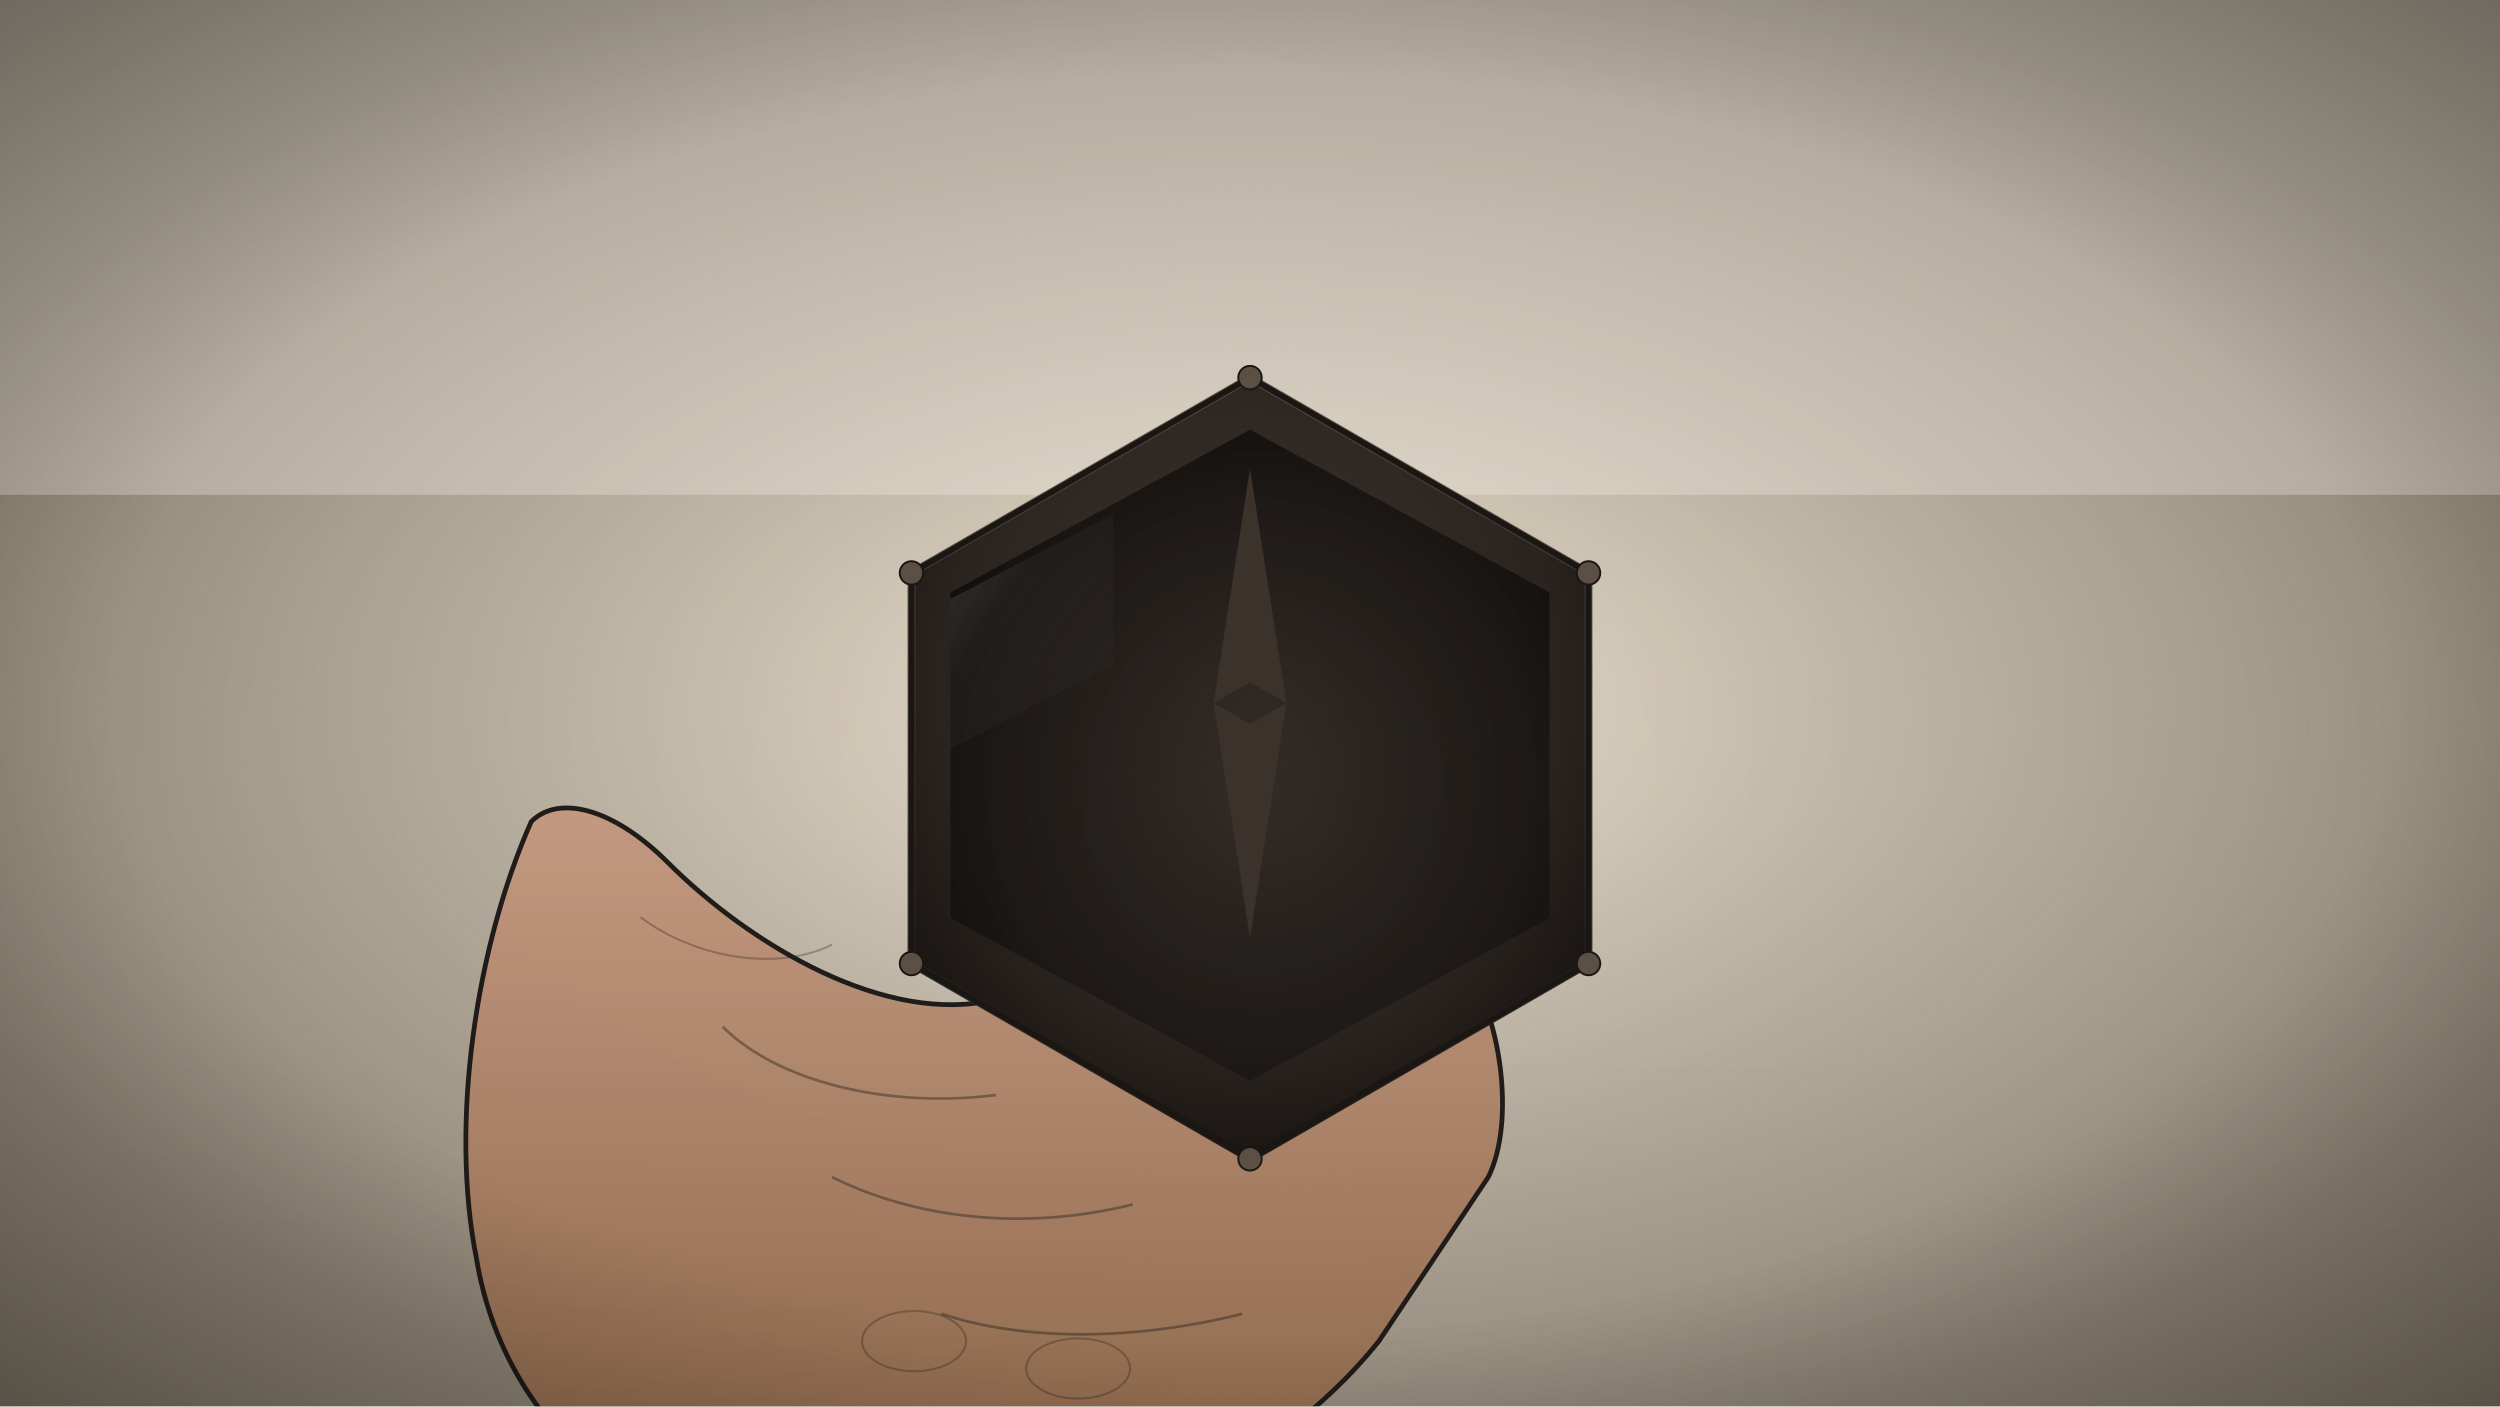
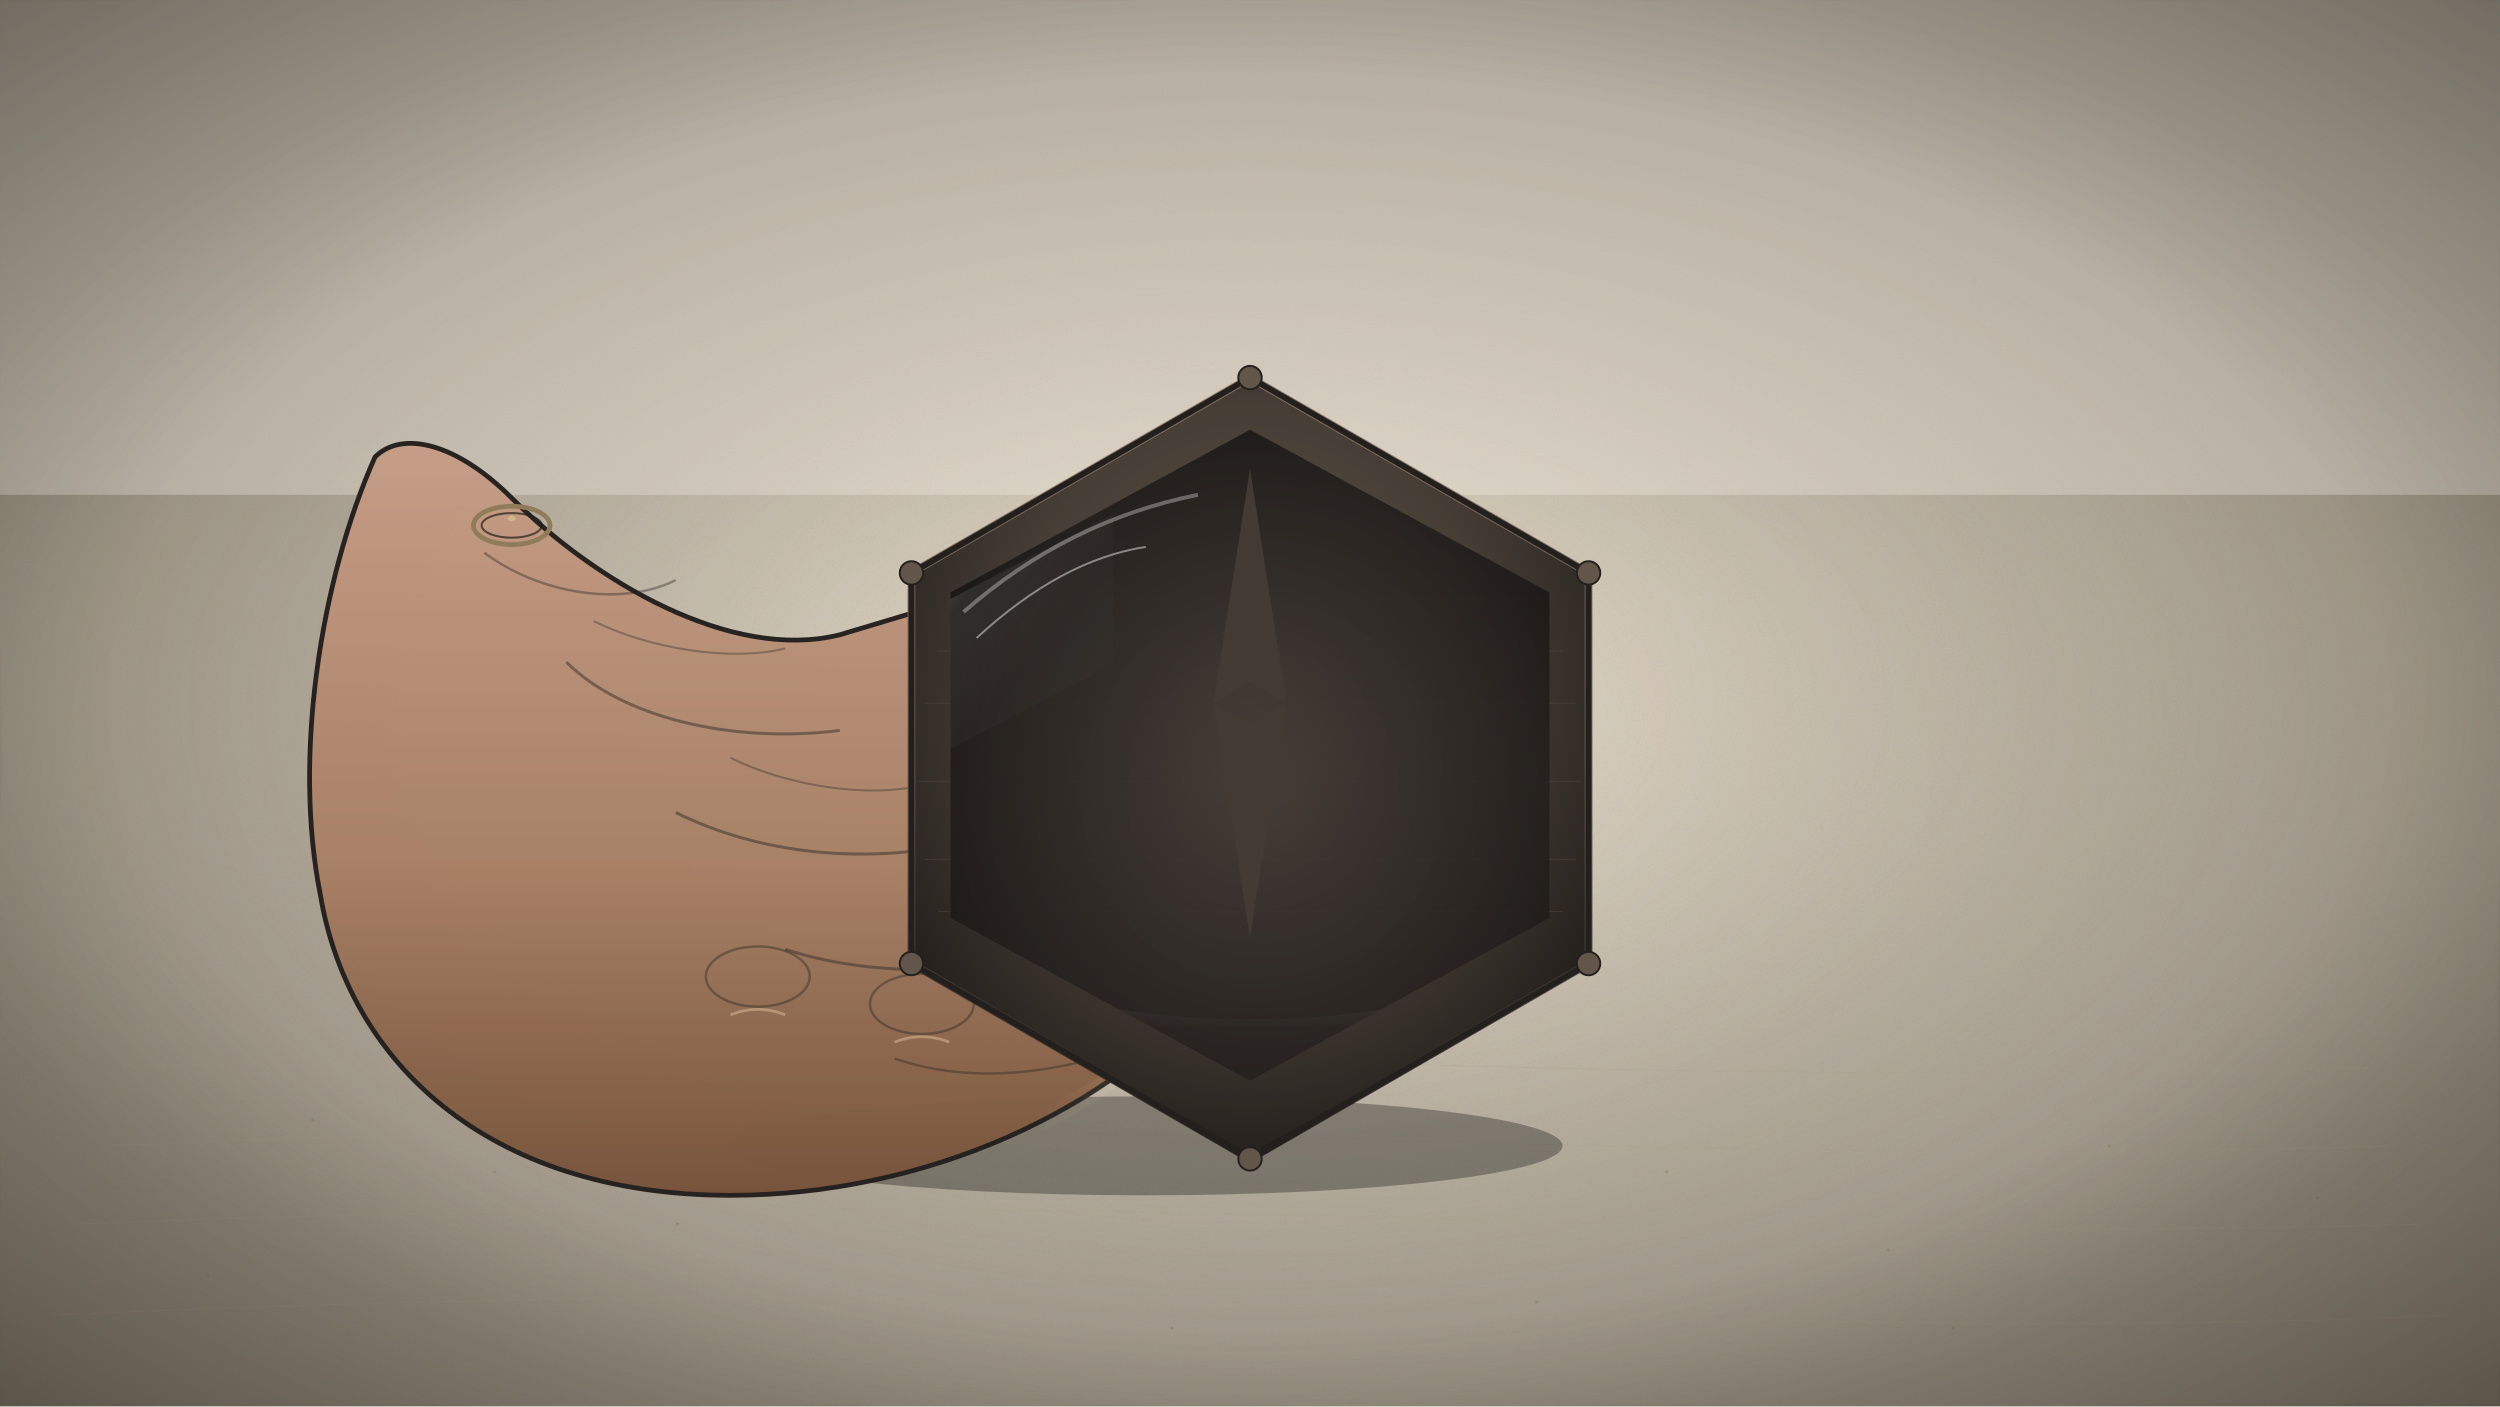
- <svg xmlns="http://www.w3.org/2000/svg" viewBox="0 0 1920 1080" preserveAspectRatio="xMidYMid slice" role="img" aria-label="Scene 08A — Compass lights up (WOW 3, sacred moment) — Disney-pro">
+ <svg xmlns="http://www.w3.org/2000/svg" viewBox="0 0 1920 1080" preserveAspectRatio="xMidYMid slice" role="img" aria-label="Scene 08A — Compass lights up (WOW 3) — Cartoon Saloon">
  <defs>
    <radialGradient id="s08_sandBg" cx="50%" cy="55%" r="72%">
      <stop offset="0%" stop-color="#F2E8D6" />
      <stop offset="55%" stop-color="#E8DDC8" />
      <stop offset="100%" stop-color="#C9BC9F" />
    </radialGradient>
    <radialGradient id="s08_sandShadow" cx="50%" cy="50%" r="55%">
      <stop offset="0%" stop-color="#000" stop-opacity="0" />
      <stop offset="100%" stop-color="#2A2420" stop-opacity="0.45" />
    </radialGradient>
    <linearGradient id="s08_hand" x1="0%" y1="0%" x2="0%" y2="100%">
      <stop offset="0%" stop-color="#C49880" />
-       <stop offset="100%" stop-color="#876142" />
-     </linearGradient>
-     <linearGradient id="s08_handShadow" x1="0%" y1="0%" x2="0%" y2="100%">
-       <stop offset="0%" stop-color="#604030" stop-opacity="0.5" />
-       <stop offset="100%" stop-color="#3A2418" stop-opacity="0" />
+       <stop offset="55%" stop-color="#A47B5F" />
+       <stop offset="100%" stop-color="#704A30" />
+     </linearGradient>
+     <linearGradient id="s08_handRim" x1="100%" y1="0%" x2="0%" y2="0%">
+       <stop offset="0%" stop-color="#F5D0A0" stop-opacity="0.55" />
+       <stop offset="50%" stop-color="#F5D0A0" stop-opacity="0" />
    </linearGradient>
    <radialGradient id="s08_metalBody" cx="50%" cy="40%" r="65%">
-       <stop offset="0%" stop-color="#3F362E" />
-       <stop offset="70%" stop-color="#2A2420" />
+       <stop offset="0%" stop-color="#5C4F44" />
+       <stop offset="55%" stop-color="#3F362E" />
      <stop offset="100%" stop-color="#15110E" />
    </radialGradient>
    <linearGradient id="s08_metalEdge" x1="0%" y1="0%" x2="0%" y2="100%">
-       <stop offset="0%" stop-color="#5C4F44" />
-       <stop offset="55%" stop-color="#3A322B" />
+       <stop offset="0%" stop-color="#8A7560" />
+       <stop offset="55%" stop-color="#5C4F44" />
      <stop offset="100%" stop-color="#15110E" />
    </linearGradient>
    <radialGradient id="s08_glassOff" cx="50%" cy="50%" r="55%">
      <stop offset="0%" stop-color="#2C2622" stop-opacity="0.55" />
      <stop offset="70%" stop-color="#1A1614" stop-opacity="0.85" />
      <stop offset="100%" stop-color="#0E0B09" stop-opacity="0.95" />
    </radialGradient>
    <radialGradient id="s08_orangeCore" cx="50%" cy="50%" r="58%">
      <stop offset="0%" stop-color="#FFCB8A" />
      <stop offset="32%" stop-color="#FF9D52" />
      <stop offset="68%" stop-color="#FF6B1A" />
      <stop offset="100%" stop-color="#B33B00" stop-opacity="0.95" />
    </radialGradient>
    <linearGradient id="s08_glassRefl" x1="0%" y1="0%" x2="100%" y2="100%">
-       <stop offset="0%" stop-color="#FFFFFF" stop-opacity="0.18" />
-       <stop offset="35%" stop-color="#FFFFFF" stop-opacity="0.04" />
+       <stop offset="0%" stop-color="#FFFFFF" stop-opacity="0.32" />
+       <stop offset="22%" stop-color="#FFFFFF" stop-opacity="0.08" />
+       <stop offset="55%" stop-color="#FFFFFF" stop-opacity="0.02" />
      <stop offset="100%" stop-color="#FFFFFF" stop-opacity="0" />
+     </linearGradient>
+     <linearGradient id="s08_glassReflArc" x1="0%" y1="100%" x2="0%" y2="0%">
+       <stop offset="0%" stop-color="#FFFFFF" stop-opacity="0" />
+       <stop offset="100%" stop-color="#FFFFFF" stop-opacity="0.2" />
    </linearGradient>
    <radialGradient id="s08_innerSpill" cx="50%" cy="50%" r="55%">
      <stop offset="0%" stop-color="#FFD89C" stop-opacity="0.85" />
      <stop offset="55%" stop-color="#FF8A3A" stop-opacity="0.42" />
      <stop offset="100%" stop-color="#FF6B1A" stop-opacity="0" />
    </radialGradient>
-     <filter id="s08_grain" x="0%" y="0%" width="100%" height="100%">
-       <feTurbulence type="fractalNoise" baseFrequency="0.85" numOctaves="2" seed="3" />
-       <feColorMatrix values="0 0 0 0 0.16  0 0 0 0 0.13  0 0 0 0 0.09  0 0 0 0.07 0" />
+     <filter id="s08_sandGrain" x="0%" y="0%" width="100%" height="100%">
+       <feTurbulence type="fractalNoise" baseFrequency="0.65" numOctaves="2" seed="3" />
+       <feColorMatrix values="0 0 0 0 0.20  0 0 0 0 0.16  0 0 0 0 0.10  0 0 0 0.12 0" />
      <feComposite in2="SourceGraphic" operator="in" />
+     </filter>
+     <filter id="s08_painterly" x="-5%" y="-5%" width="110%" height="110%">
+       <feTurbulence type="fractalNoise" baseFrequency="0.008" numOctaves="3" seed="9" />
+       <feDisplacementMap in="SourceGraphic" scale="6" />
    </filter>
    <filter id="s08_bloom" x="-50%" y="-50%" width="200%" height="200%">
      <feGaussianBlur stdDeviation="14" result="b" />
      <feMerge>
        <feMergeNode in="b" />
        <feMergeNode in="SourceGraphic" />
      </feMerge>
    </filter>
    <filter id="s08_bloomStrong" x="-100%" y="-100%" width="300%" height="300%">
      <feGaussianBlur stdDeviation="32" />
      <feComponentTransfer>
        <feFuncA type="linear" slope="1.5" />
      </feComponentTransfer>
    </filter>
-     <filter id="s08_painterly" x="-5%" y="-5%" width="110%" height="110%">
-       <feTurbulence type="fractalNoise" baseFrequency="0.012" numOctaves="2" seed="9" />
-       <feColorMatrix values="0 0 0 0 0.85  0 0 0 0 0.78  0 0 0 0 0.65  0 0 0 0.04 0" />
+     <filter id="s08_tailBlur" x="-50%" y="-50%" width="200%" height="200%">
+       <feGaussianBlur stdDeviation="2.5" />
    </filter>
    <clipPath id="s08_glassClip">
      <polygon points="960,330 1190,455 1190,705 960,830 730,705 730,455" />
    </clipPath>
-     <path id="s08_needle" d="       M 0,-180       L 28,0       L 0,16       L -28,0 Z       M 0,180       L 28,0       L 0,-16       L -28,0 Z" />
+     <path id="s08_needle" d="       M 0,-180 L 28,0 L 0,16 L -28,0 Z       M 0,180 L 28,0 L 0,-16 L -28,0 Z" />
    <symbol id="s08_ring" overflow="visible">
      <polygon points="0,-145 125,-72 125,72 0,145 -125,72 -125,-72" fill="none" stroke="#FF6B1A" stroke-width="2" />
    </symbol>
  </defs>
  <rect width="1920" height="1080" fill="url(#s08_sandBg)" />
-   <rect width="1920" height="1080" fill="url(#s08_sandBg)" filter="url(#s08_grain)" opacity="0.55" />
+   <rect width="1920" height="1080" fill="url(#s08_sandBg)" filter="url(#s08_sandGrain)" opacity="0.6" />
  <rect width="1920" height="1080" fill="url(#s08_sandShadow)" />
  <rect width="1920" height="380" fill="#F5EFE6" opacity="0.32" />
-   <g stroke="#A89478" stroke-width="0.6" opacity="0.18">
+   <g stroke="#A89478" stroke-width="0.6" opacity="0.22">
    <path d="M 100,820 Q 540,800 1000,815 T 1820,820" fill="none" />
    <path d="M 80,880 Q 560,860 1040,875 T 1840,880" fill="none" />
    <path d="M 60,940 Q 580,920 1060,935 T 1860,940" fill="none" />
-   </g>
-   <g class="s08_handGroup" transform="translate(120 280)">
-     <animateTransform attributeName="transform" type="translate" values="120 277; 120 274; 120 280; 120 281; 120 280" keyTimes="0;0.05;0.1;0.18;1" dur="8s" fill="freeze" calcMode="spline" keySplines="0.25 0.46 0.45 0.94;0.25 0.46 0.45 0.94;0.42 0 0.58 1;0.42 0 0.58 1" />
-     <g transform="translate(960 540) scale(1.08)" opacity="0.5">
-       <ellipse cx="-80" cy="340" rx="320" ry="38" fill="#000" opacity="0.32" />
-     </g>
-     <g transform="translate(960 540) scale(1.05)" opacity="0.96">
+     <path d="M 40,1010 Q 600,985 1080,1005 T 1880,1010" fill="none" />
+   </g>
+   <g fill="#7B6244" opacity="0.35">
+     <circle cx="240" cy="860" r="1.2" />
+     <circle cx="380" cy="900" r="1" />
+     <circle cx="520" cy="940" r="1.4" />
+     <circle cx="680" cy="880" r="1.1" />
+     <circle cx="1280" cy="900" r="1.3" />
+     <circle cx="1450" cy="960" r="1" />
+     <circle cx="1620" cy="880" r="1.2" />
+     <circle cx="1780" cy="920" r="1.1" />
+     <circle cx="160" cy="980" r="1" />
+     <circle cx="900" cy="1020" r="1.3" />
+     <circle cx="1180" cy="1000" r="1.2" />
+     <circle cx="1500" cy="1020" r="1.1" />
+   </g>
+   <g class="s08_handGroup">
+     <animateTransform attributeName="transform" type="translate" values="0 -3; 0 0; 0 3; 0 4; 0 3" keyTimes="0;0.05;0.1;0.18;1" dur="8s" fill="freeze" calcMode="spline" keySplines="0.25 0.46 0.45 0.94;0.25 0.46 0.45 0.94;0.42 0 0.58 1;0.42 0 0.58 1" />
+     <ellipse cx="880" cy="880" rx="320" ry="38" fill="#000" opacity="0.32" />
+     <g transform="translate(960 540) scale(1.05)" opacity="0.97">
      <path d="         M -640,-180         C -680,-90 -700,40 -680,140         C -660,260 -560,360 -380,360         C -240,360 -100,300 -20,200         L 60,80         C 80,40 70,-40 40,-80         C 10,-120 -40,-130 -100,-110         L -300,-50         C -380,-30 -480,-90 -540,-150         C -580,-190 -620,-200 -640,-180 Z       " fill="url(#s08_hand)" stroke="#1A1614" stroke-width="3.5" stroke-linejoin="round" stroke-linecap="round" />
      <path d="M -640,-180 C -680,-90 -700,40 -680,140 C -660,260 -560,360 -380,360" fill="none" stroke="#1A1614" stroke-width="2.5" stroke-linecap="round" opacity="0.55" />
-       <path d="M -500,-30 C -460,10 -380,30 -300,20" fill="none" stroke="#1A1614" stroke-width="2" opacity="0.4" />
-       <path d="M -420,80 C -360,110 -280,120 -200,100" fill="none" stroke="#1A1614" stroke-width="2" opacity="0.4" />
-       <path d="M -340,180 C -280,200 -200,200 -120,180" fill="none" stroke="#1A1614" stroke-width="2" opacity="0.4" />
-       <path d="M -560,-110 C -520,-80 -460,-70 -420,-90" fill="none" stroke="#1A1614" stroke-width="1.5" opacity="0.3" />
-       <ellipse cx="-360" cy="200" rx="38" ry="22" fill="none" stroke="#1A1614" stroke-width="1.5" opacity="0.3" />
-       <ellipse cx="-240" cy="220" rx="38" ry="22" fill="none" stroke="#1A1614" stroke-width="1.5" opacity="0.3" />
+       <path d="M -380,360 C -240,360 -100,300 -20,200 L 60,80 C 80,40 70,-40 40,-80" fill="none" stroke="url(#s08_handRim)" stroke-width="14" opacity="0.65" />
+       <path d="M -500,-30 C -460,10 -380,30 -300,20" fill="none" stroke="#1A1614" stroke-width="2.2" opacity="0.45" />
+       <path d="M -420,80 C -360,110 -280,120 -200,100" fill="none" stroke="#1A1614" stroke-width="2.2" opacity="0.45" />
+       <path d="M -340,180 C -280,200 -200,200 -120,180" fill="none" stroke="#1A1614" stroke-width="2.2" opacity="0.42" />
+       <path d="M -560,-110 C -520,-80 -460,-70 -420,-90" fill="none" stroke="#1A1614" stroke-width="1.8" opacity="0.38" />
+       <path d="M -260,260 C -200,280 -140,270 -80,250" fill="none" stroke="#1A1614" stroke-width="1.8" opacity="0.38" />
+       <path d="M -480,-60 C -440,-40 -380,-30 -340,-40" fill="none" stroke="#1A1614" stroke-width="1.5" opacity="0.35" />
+       <path d="M -380,40 C -340,60 -280,70 -240,60" fill="none" stroke="#1A1614" stroke-width="1.5" opacity="0.35" />
+       <path d="M -180,200 C -160,220 -120,225 -100,215" fill="none" stroke="#1A1614" stroke-width="1.8" opacity="0.45" />
+       <path d="M -100,140 C -80,160 -40,165 -20,155" fill="none" stroke="#1A1614" stroke-width="1.8" opacity="0.45" />
+       <path d="M -40,80 C -20,100 20,105 40,95" fill="none" stroke="#1A1614" stroke-width="1.8" opacity="0.45" />
+       <ellipse cx="-360" cy="200" rx="38" ry="22" fill="none" stroke="#1A1614" stroke-width="1.8" opacity="0.4" />
+       <ellipse cx="-240" cy="220" rx="38" ry="22" fill="none" stroke="#1A1614" stroke-width="1.8" opacity="0.4" />
+       <ellipse cx="-140" cy="200" rx="34" ry="20" fill="none" stroke="#1A1614" stroke-width="1.5" opacity="0.35" />
+       <ellipse cx="-540" cy="-130" rx="28" ry="14" fill="none" stroke="#8A7550" stroke-width="3.5" />
+       <ellipse cx="-540" cy="-130" rx="22" ry="9" fill="none" stroke="#15100B" stroke-width="1.5" opacity="0.7" />
+       <ellipse cx="-540" cy="-135" rx="3" ry="2" fill="#D4B888" opacity="0.85" />
+       <path d="M -380,228 Q -360,220 -340,228" fill="none" stroke="#E0BC95" stroke-width="2" opacity="0.5" />
+       <path d="M -260,248 Q -240,240 -220,248" fill="none" stroke="#E0BC95" stroke-width="2" opacity="0.5" />
    </g>
  </g>
  <polygon points="960,290 1220,440 1220,740 960,890 700,740 700,440" fill="url(#s08_metalBody)" stroke="#0A0806" stroke-width="2" />
-   <polygon points="960,290 1220,440 1220,740 960,890 700,740 700,440" fill="none" stroke="url(#s08_metalEdge)" stroke-width="6" stroke-linejoin="round" opacity="0.85" />
+   <polygon points="960,290 1220,440 1220,740 960,890 700,740 700,440" fill="none" stroke="url(#s08_metalEdge)" stroke-width="6" stroke-linejoin="round" opacity="0.9" />
  <polygon points="960,290 1220,440 1220,740 960,890 700,740 700,440" fill="none" stroke="#1A1614" stroke-width="4.5" stroke-linejoin="round" />
+   <g stroke="#5C4F44" stroke-width="0.5" opacity="0.45">
+     <line x1="730" y1="460" x2="1190" y2="460" />
+     <line x1="720" y1="500" x2="1200" y2="500" />
+     <line x1="710" y1="540" x2="1210" y2="540" />
+     <line x1="705" y1="600" x2="1215" y2="600" />
+     <line x1="710" y1="660" x2="1210" y2="660" />
+     <line x1="720" y1="700" x2="1200" y2="700" />
+   </g>
  <g fill="#5C4F44" stroke="#1A1614" stroke-width="1.5">
    <circle cx="960" cy="290" r="9" />
    <circle cx="1220" cy="440" r="9" />
    <circle cx="1220" cy="740" r="9" />
    <circle cx="960" cy="890" r="9" />
    <circle cx="700" cy="740" r="9" />
    <circle cx="700" cy="440" r="9" />
  </g>
  <g clip-path="url(#s08_glassClip)">
    <rect x="700" y="320" width="540" height="580" fill="url(#s08_glassOff)">
-       <animate attributeName="opacity" values="1;1;0.95;0.55;0.2;0.06;0;0" keyTimes="0;0.18;0.25;0.32;0.4;0.5;0.6;1" dur="8s" fill="freeze" calcMode="spline" keySplines="0.42 0 0.58 1;0.42 0 0.58 1;0.42 0 0.58 1;0.25 0.46 0.45 0.94;0.42 0 0.58 1;0.42 0 0.58 1;0.42 0 0.58 1" />
+       <animate attributeName="opacity" values="1;1;0.95;0.55;0.2;0.06;0;0" keyTimes="0;0.18;0.25;0.32;0.4;0.5;0.6;1" dur="8s" fill="freeze" />
    </rect>
    <rect x="700" y="320" width="540" height="580" fill="url(#s08_orangeCore)" opacity="0">
      <animate attributeName="opacity" values="0;0;0.05;0.18;0.45;0.78;0.95;1" keyTimes="0;0.2;0.25;0.32;0.42;0.55;0.75;1" dur="8s" fill="freeze" calcMode="spline" keySplines="0.42 0 0.58 1;0.42 0 0.58 1;0.25 0.46 0.45 0.94;0.42 0 0.58 1;0.42 0 0.58 1;0.42 0 0.58 1;0.42 0 0.58 1" />
    </rect>
    <circle cx="960" cy="540" r="220" fill="url(#s08_innerSpill)" opacity="0" filter="url(#s08_bloom)">
-       <animate attributeName="opacity" values="0;0;0.18;0.45;0.7;0.65;0.78;0.7;0.75" keyTimes="0;0.2;0.32;0.45;0.6;0.72;0.82;0.92;1" dur="8s" fill="freeze" calcMode="spline" keySplines="0.42 0 0.58 1;0.42 0 0.58 1;0.42 0 0.58 1;0.42 0 0.58 1;0.42 0 0.58 1;0.42 0 0.58 1;0.42 0 0.58 1;0.42 0 0.58 1" />
-       <animate attributeName="r" values="180;180;200;220;230;225;235;228;232" keyTimes="0;0.2;0.32;0.45;0.6;0.72;0.82;0.92;1" dur="8s" fill="freeze" calcMode="spline" keySplines="0.42 0 0.58 1;0.42 0 0.58 1;0.42 0 0.58 1;0.42 0 0.58 1;0.42 0 0.58 1;0.42 0 0.58 1;0.42 0 0.58 1;0.42 0 0.58 1" />
+       <animate attributeName="opacity" values="0;0;0.18;0.45;0.7;0.65;0.78;0.7;0.75" keyTimes="0;0.2;0.32;0.45;0.6;0.72;0.82;0.92;1" dur="8s" fill="freeze" />
+       <animate attributeName="r" values="180;180;200;220;230;225;235;228;232" keyTimes="0;0.2;0.32;0.45;0.6;0.72;0.82;0.92;1" dur="8s" fill="freeze" />
    </circle>
    <polygon points="730,460 855,395 855,510 730,575" fill="url(#s08_glassRefl)" />
+     <path d="M 740,470 Q 820,400 920,380" fill="none" stroke="#FFFFFF" stroke-width="3" opacity="0.32" />
+     <path d="M 750,490 Q 815,430 880,420" fill="none" stroke="#FFFFFF" stroke-width="1.5" opacity="0.45" />
+     <path d="M 760,760 Q 960,820 1160,760" fill="none" stroke="url(#s08_glassReflArc)" stroke-width="14" opacity="0.4" />
    <g transform="translate(960 540)">
      <use href="#s08_needle" fill="#3A322B" opacity="1">
-         <animate attributeName="opacity" values="1;1;0.85;0.4;0.1;0;0" keyTimes="0;0.3;0.36;0.42;0.5;0.6;1" dur="8s" fill="freeze" calcMode="spline" keySplines="0.42 0 0.58 1;0.42 0 0.58 1;0.42 0 0.58 1;0.42 0 0.58 1;0.42 0 0.58 1;0.42 0 0.58 1" />
+         <animate attributeName="opacity" values="1;1;0.85;0.4;0.1;0;0" keyTimes="0;0.3;0.36;0.42;0.5;0.6;1" dur="8s" fill="freeze" />
      </use>
      <g>
        <animateTransform attributeName="transform" type="scale" values="1 1;1 1;1.06 0.94;1 1;1.04 0.96;1 1;1.02 0.98;1 1" keyTimes="0;0.35;0.4;0.45;0.5;0.55;0.62;1" dur="8s" fill="freeze" calcMode="spline" keySplines="0.42 0 0.58 1;0.25 0.46 0.45 0.94;0.42 0 0.58 1;0.25 0.46 0.45 0.94;0.42 0 0.58 1;0.25 0.46 0.45 0.94;0.42 0 0.58 1" />
        <use href="#s08_needle" fill="#FF6B1A" opacity="0" filter="url(#s08_bloom)">
-           <animate attributeName="opacity" values="0;0;0.35;0.78;1;1;1" keyTimes="0;0.3;0.38;0.46;0.55;0.75;1" dur="8s" fill="freeze" calcMode="spline" keySplines="0.42 0 0.58 1;0.42 0 0.58 1;0.42 0 0.58 1;0.42 0 0.58 1;0.42 0 0.58 1;0.42 0 0.58 1" />
+           <animate attributeName="opacity" values="0;0;0.35;0.78;1;1;1" keyTimes="0;0.3;0.38;0.46;0.55;0.75;1" dur="8s" fill="freeze" />
        </use>
        <circle r="9" fill="#3A322B" stroke="#FF6B1A" stroke-width="2" opacity="0">
-           <animate attributeName="opacity" values="0;0;0.4;0.9;1;1" keyTimes="0;0.35;0.45;0.55;0.65;1" dur="8s" fill="freeze" calcMode="spline" keySplines="0.42 0 0.58 1;0.42 0 0.58 1;0.42 0 0.58 1;0.42 0 0.58 1;0.42 0 0.58 1" />
+           <animate attributeName="opacity" values="0;0;0.4;0.9;1;1" keyTimes="0;0.35;0.45;0.55;0.65;1" dur="8s" fill="freeze" />
        </circle>
      </g>
    </g>
    <g transform="translate(960 540)" filter="url(#s08_bloom)">
      <g opacity="0">
-         <animate attributeName="opacity" values="0;0;0;0;0.35;0.78;1;1" keyTimes="0;0.5;0.55;0.58;0.62;0.68;0.78;1" dur="8s" fill="freeze" calcMode="spline" keySplines="0.42 0 0.58 1;0.42 0 0.58 1;0.42 0 0.58 1;0.25 0.46 0.45 0.94;0.42 0 0.58 1;0.42 0 0.58 1;0.42 0 0.58 1" />
+         <animate attributeName="opacity" values="0;0;0;0;0.35;0.78;1;1" keyTimes="0;0.5;0.55;0.58;0.62;0.68;0.78;1" dur="8s" fill="freeze" />
        <polygon points="0,-258 -16,-228 16,-228" fill="#FF6B1A" />
        <polygon points="0,-220 -8,-205 8,-205" fill="#FFCB8A" />
      </g>
      <g opacity="0">
-         <animate attributeName="opacity" values="0;0;0;0;0.35;0.78;1;1" keyTimes="0;0.55;0.60;0.63;0.67;0.73;0.83;1" dur="8s" fill="freeze" calcMode="spline" keySplines="0.42 0 0.58 1;0.42 0 0.58 1;0.42 0 0.58 1;0.25 0.46 0.45 0.94;0.42 0 0.58 1;0.42 0 0.58 1;0.42 0 0.58 1" />
+         <animate attributeName="opacity" values="0;0;0;0;0.35;0.78;1;1" keyTimes="0;0.55;0.60;0.63;0.67;0.73;0.83;1" dur="8s" fill="freeze" />
        <polygon points="228,0 198,-16 198,16" fill="#FF6B1A" />
        <polygon points="200,0 186,-8 186,8" fill="#FFCB8A" />
      </g>
      <g opacity="0">
-         <animate attributeName="opacity" values="0;0;0;0;0.35;0.78;1;1" keyTimes="0;0.60;0.65;0.68;0.72;0.78;0.88;1" dur="8s" fill="freeze" calcMode="spline" keySplines="0.42 0 0.58 1;0.42 0 0.58 1;0.42 0 0.58 1;0.25 0.46 0.45 0.94;0.42 0 0.58 1;0.42 0 0.58 1;0.42 0 0.58 1" />
+         <animate attributeName="opacity" values="0;0;0;0;0.35;0.78;1;1" keyTimes="0;0.60;0.65;0.68;0.72;0.78;0.88;1" dur="8s" fill="freeze" />
        <polygon points="0,258 -16,228 16,228" fill="#FF6B1A" />
        <polygon points="0,220 -8,205 8,205" fill="#FFCB8A" />
      </g>
      <g opacity="0">
-         <animate attributeName="opacity" values="0;0;0;0;0.35;0.78;1;1" keyTimes="0;0.65;0.70;0.73;0.77;0.83;0.93;1" dur="8s" fill="freeze" calcMode="spline" keySplines="0.42 0 0.58 1;0.42 0 0.58 1;0.42 0 0.58 1;0.25 0.46 0.45 0.94;0.42 0 0.58 1;0.42 0 0.58 1;0.42 0 0.58 1" />
+         <animate attributeName="opacity" values="0;0;0;0;0.35;0.78;1;1" keyTimes="0;0.65;0.70;0.73;0.77;0.83;0.93;1" dur="8s" fill="freeze" />
        <polygon points="-228,0 -198,-16 -198,16" fill="#FF6B1A" />
        <polygon points="-200,0 -186,-8 -186,8" fill="#FFCB8A" />
      </g>
      <g fill="#FF6B1A" opacity="0">
-         <animate attributeName="opacity" values="0;0;0;0;0.3;0.6;0.8" keyTimes="0;0.7;0.78;0.82;0.88;0.95;1" dur="8s" fill="freeze" calcMode="spline" keySplines="0.42 0 0.58 1;0.42 0 0.58 1;0.42 0 0.58 1;0.42 0 0.58 1;0.42 0 0.58 1;0.42 0 0.58 1" />
+         <animate attributeName="opacity" values="0;0;0;0;0.3;0.6;0.8" keyTimes="0;0.7;0.78;0.82;0.88;0.95;1" dur="8s" fill="freeze" />
        <circle cx="160" cy="-160" r="3.5" />
        <circle cx="-160" cy="-160" r="3.5" />
        <circle cx="160" cy="160" r="3.5" />
        <circle cx="-160" cy="160" r="3.5" />
      </g>
    </g>
    <g transform="translate(960 540)">
      <use href="#s08_ring" opacity="0">
        <animateTransform attributeName="transform" type="scale" values="0.6;0.6;0.6;1.0;1.4;1.7" keyTimes="0;0.72;0.78;0.85;0.93;1" dur="8s" fill="freeze" calcMode="spline" keySplines="0.42 0 0.58 1;0.42 0 0.58 1;0 0 0.2 1;0 0 0.2 1;0 0 0.2 1" />
-         <animate attributeName="opacity" values="0;0;0;0.8;0.4;0" keyTimes="0;0.72;0.78;0.85;0.93;1" dur="8s" fill="freeze" calcMode="spline" keySplines="0.42 0 0.58 1;0.42 0 0.58 1;0.42 0 0.58 1;0.42 0 0.58 1;0.42 0 0.58 1" />
+         <animate attributeName="opacity" values="0;0;0;0.8;0.4;0" keyTimes="0;0.72;0.78;0.85;0.93;1" dur="8s" fill="freeze" />
      </use>
      <use href="#s08_ring" opacity="0">
        <animateTransform attributeName="transform" type="scale" values="0.6;0.6;0.6;0.6;1.0;1.4;1.7" keyTimes="0;0.78;0.82;0.84;0.91;0.99;1" dur="8s" fill="freeze" calcMode="spline" keySplines="0.42 0 0.58 1;0.42 0 0.58 1;0.42 0 0.58 1;0 0 0.2 1;0 0 0.2 1;0 0 0.2 1" />
-         <animate attributeName="opacity" values="0;0;0;0;0.7;0.3;0" keyTimes="0;0.78;0.82;0.84;0.91;0.99;1" dur="8s" fill="freeze" calcMode="spline" keySplines="0.42 0 0.58 1;0.42 0 0.58 1;0.42 0 0.58 1;0.42 0 0.58 1;0.42 0 0.58 1;0.42 0 0.58 1" />
+         <animate attributeName="opacity" values="0;0;0;0;0.7;0.3;0" keyTimes="0;0.78;0.82;0.84;0.91;0.99;1" dur="8s" fill="freeze" />
      </use>
      <use href="#s08_ring" opacity="0">
        <animateTransform attributeName="transform" type="scale" values="0.6;0.6;0.6;0.6;0.6;1.0;1.3" keyTimes="0;0.84;0.86;0.88;0.9;0.97;1" dur="8s" fill="freeze" calcMode="spline" keySplines="0.42 0 0.58 1;0.42 0 0.58 1;0.42 0 0.58 1;0.42 0 0.58 1;0 0 0.2 1;0 0 0.2 1" />
-         <animate attributeName="opacity" values="0;0;0;0;0;0.6;0.25" keyTimes="0;0.84;0.86;0.88;0.9;0.97;1" dur="8s" fill="freeze" calcMode="spline" keySplines="0.42 0 0.58 1;0.42 0 0.58 1;0.42 0 0.58 1;0.42 0 0.58 1;0.42 0 0.58 1;0.42 0 0.58 1" />
+         <animate attributeName="opacity" values="0;0;0;0;0;0.6;0.25" keyTimes="0;0.84;0.86;0.88;0.9;0.97;1" dur="8s" fill="freeze" />
      </use>
    </g>
    <g fill="#FFD89C" filter="url(#s08_bloom)">
-       <circle cx="940" cy="610" r="3" opacity="0">
-         <animate attributeName="cy" values="610;610;540;460;380" keyTimes="0;0.4;0.6;0.8;1" dur="8s" fill="freeze" calcMode="spline" keySplines="0.42 0 0.58 1;0 0 0.2 1;0 0 0.2 1;0 0 0.2 1" />
-         <animate attributeName="opacity" values="0;0;0.95;0.6;0" keyTimes="0;0.4;0.55;0.8;1" dur="8s" fill="freeze" calcMode="spline" keySplines="0.42 0 0.58 1;0.42 0 0.58 1;0.42 0 0.58 1;0.42 0 0.58 1" />
-         <animate attributeName="cx" values="940;940;948;938;950" keyTimes="0;0.4;0.65;0.85;1" dur="8s" fill="freeze" calcMode="spline" keySplines="0.42 0 0.58 1;0.42 0 0.58 1;0.42 0 0.58 1;0.42 0 0.58 1" />
-       </circle>
-       <circle cx="985" cy="600" r="2.2" opacity="0">
-         <animate attributeName="cy" values="600;600;600;530;420;360" keyTimes="0;0.5;0.6;0.75;0.95;1" dur="8s" fill="freeze" calcMode="spline" keySplines="0.42 0 0.58 1;0.42 0 0.58 1;0 0 0.2 1;0 0 0.2 1;0 0 0.2 1" />
-         <animate attributeName="opacity" values="0;0;0;0.85;0.45;0" keyTimes="0;0.5;0.6;0.75;0.92;1" dur="8s" fill="freeze" calcMode="spline" keySplines="0.42 0 0.58 1;0.42 0 0.58 1;0.42 0 0.58 1;0.42 0 0.58 1;0.42 0 0.58 1" />
-         <animate attributeName="cx" values="985;985;985;992;980;988" keyTimes="0;0.5;0.6;0.75;0.92;1" dur="8s" fill="freeze" calcMode="spline" keySplines="0.42 0 0.58 1;0.42 0 0.58 1;0.42 0 0.58 1;0.42 0 0.58 1;0.42 0 0.58 1" />
-       </circle>
-       <circle cx="912" cy="620" r="2.8" opacity="0">
-         <animate attributeName="cy" values="620;620;620;620;540;440" keyTimes="0;0.6;0.7;0.75;0.9;1" dur="8s" fill="freeze" calcMode="spline" keySplines="0.42 0 0.58 1;0.42 0 0.58 1;0.42 0 0.58 1;0 0 0.2 1;0 0 0.2 1" />
-         <animate attributeName="opacity" values="0;0;0;0;0.85;0.4" keyTimes="0;0.6;0.7;0.75;0.9;1" dur="8s" fill="freeze" calcMode="spline" keySplines="0.42 0 0.58 1;0.42 0 0.58 1;0.42 0 0.58 1;0.42 0 0.58 1;0.42 0 0.58 1" />
-         <animate attributeName="cx" values="912;912;912;912;918;908" keyTimes="0;0.6;0.7;0.75;0.9;1" dur="8s" fill="freeze" calcMode="spline" keySplines="0.42 0 0.58 1;0.42 0 0.58 1;0.42 0 0.58 1;0.42 0 0.58 1;0.42 0 0.58 1" />
-       </circle>
+       <g>
+         <ellipse cx="940" cy="610" rx="2" ry="14" opacity="0" filter="url(#s08_tailBlur)">
+           <animate attributeName="cy" values="610;610;540;460;380" keyTimes="0;0.4;0.6;0.8;1" dur="8s" fill="freeze" />
+           <animate attributeName="opacity" values="0;0;0.7;0.45;0" keyTimes="0;0.4;0.6;0.8;1" dur="8s" fill="freeze" />
+         </ellipse>
+         <circle cx="940" cy="610" r="3" opacity="0">
+           <animate attributeName="cy" values="610;610;540;460;380" keyTimes="0;0.4;0.6;0.8;1" dur="8s" fill="freeze" />
+           <animate attributeName="opacity" values="0;0;0.95;0.6;0" keyTimes="0;0.4;0.55;0.8;1" dur="8s" fill="freeze" />
+         </circle>
+       </g>
+       <g>
+         <ellipse cx="985" cy="600" rx="1.5" ry="12" opacity="0" filter="url(#s08_tailBlur)">
+           <animate attributeName="cy" values="600;600;600;530;420;360" keyTimes="0;0.5;0.6;0.75;0.95;1" dur="8s" fill="freeze" />
+           <animate attributeName="opacity" values="0;0;0;0.6;0.3;0" keyTimes="0;0.5;0.6;0.75;0.92;1" dur="8s" fill="freeze" />
+         </ellipse>
+         <circle cx="985" cy="600" r="2.4" opacity="0">
+           <animate attributeName="cy" values="600;600;600;530;420;360" keyTimes="0;0.5;0.6;0.75;0.95;1" dur="8s" fill="freeze" />
+           <animate attributeName="opacity" values="0;0;0;0.85;0.45;0" keyTimes="0;0.5;0.6;0.75;0.92;1" dur="8s" fill="freeze" />
+         </circle>
+       </g>
+       <g>
+         <ellipse cx="912" cy="620" rx="1.8" ry="13" opacity="0" filter="url(#s08_tailBlur)">
+           <animate attributeName="cy" values="620;620;620;620;540;440" keyTimes="0;0.6;0.7;0.75;0.9;1" dur="8s" fill="freeze" />
+           <animate attributeName="opacity" values="0;0;0;0;0.6;0.25" keyTimes="0;0.6;0.7;0.75;0.9;1" dur="8s" fill="freeze" />
+         </ellipse>
+         <circle cx="912" cy="620" r="2.8" opacity="0">
+           <animate attributeName="cy" values="620;620;620;620;540;440" keyTimes="0;0.6;0.7;0.75;0.9;1" dur="8s" fill="freeze" />
+           <animate attributeName="opacity" values="0;0;0;0;0.85;0.4" keyTimes="0;0.6;0.7;0.75;0.9;1" dur="8s" fill="freeze" />
+         </circle>
+       </g>
+       <g>
+         <ellipse cx="1010" cy="610" rx="1.6" ry="11" opacity="0" filter="url(#s08_tailBlur)">
+           <animate attributeName="cy" values="610;610;610;530;430" keyTimes="0;0.62;0.72;0.88;1" dur="8s" fill="freeze" />
+           <animate attributeName="opacity" values="0;0;0;0.55;0.2" keyTimes="0;0.62;0.72;0.88;1" dur="8s" fill="freeze" />
+         </ellipse>
+         <circle cx="1010" cy="610" r="2.2" opacity="0">
+           <animate attributeName="cy" values="610;610;610;530;430" keyTimes="0;0.62;0.72;0.88;1" dur="8s" fill="freeze" />
+           <animate attributeName="opacity" values="0;0;0;0.8;0.3" keyTimes="0;0.62;0.72;0.88;1" dur="8s" fill="freeze" />
+         </circle>
+       </g>
    </g>
    <circle cx="960" cy="540" r="60" fill="#FFE0B0" opacity="0" filter="url(#s08_bloomStrong)">
-       <animate attributeName="opacity" values="0;0;0;0.18;0.4;0.55;0.5;0.55" keyTimes="0;0.5;0.65;0.75;0.85;0.92;0.97;1" dur="8s" fill="freeze" calcMode="spline" keySplines="0.42 0 0.58 1;0.42 0 0.58 1;0.42 0 0.58 1;0.42 0 0.58 1;0.42 0 0.58 1;0.42 0 0.58 1;0.42 0 0.58 1" />
-       <animate attributeName="r" values="40;40;60;90;130;160;145;160" keyTimes="0;0.5;0.65;0.75;0.85;0.92;0.97;1" dur="8s" fill="freeze" calcMode="spline" keySplines="0.42 0 0.58 1;0.42 0 0.58 1;0.42 0 0.58 1;0.42 0 0.58 1;0.42 0 0.58 1;0.42 0 0.58 1;0.42 0 0.58 1" />
+       <animate attributeName="opacity" values="0;0;0;0.18;0.4;0.55;0.5;0.55" keyTimes="0;0.5;0.65;0.75;0.85;0.92;0.97;1" dur="8s" fill="freeze" />
+       <animate attributeName="r" values="40;40;60;90;130;160;145;160" keyTimes="0;0.5;0.65;0.75;0.85;0.92;0.97;1" dur="8s" fill="freeze" />
    </circle>
  </g>
  <polygon points="960,330 1190,455 1190,705 960,830 730,705 730,455" fill="none" stroke="#FF6B1A" stroke-width="0" stroke-linejoin="round">
-     <animate attributeName="stroke-width" values="0;0;2;4.5;5.5;5;5.5" keyTimes="0;0.2;0.28;0.4;0.55;0.85;1" dur="8s" fill="freeze" calcMode="spline" keySplines="0.42 0 0.58 1;0.25 0.46 0.45 0.94;0.42 0 0.58 1;0.42 0 0.58 1;0.42 0 0.58 1;0.42 0 0.58 1" />
-     <animate attributeName="opacity" values="0;0;0.5;0.9;1;0.92;0.96" keyTimes="0;0.2;0.28;0.4;0.55;0.85;1" dur="8s" fill="freeze" calcMode="spline" keySplines="0.42 0 0.58 1;0.25 0.46 0.45 0.94;0.42 0 0.58 1;0.42 0 0.58 1;0.42 0 0.58 1;0.42 0 0.58 1" />
+     <animate attributeName="stroke-width" values="0;0;2;4.5;5.5;5;5.5" keyTimes="0;0.2;0.28;0.4;0.55;0.85;1" dur="8s" fill="freeze" />
+     <animate attributeName="opacity" values="0;0;0.5;0.9;1;0.92;0.96" keyTimes="0;0.2;0.28;0.4;0.55;0.85;1" dur="8s" fill="freeze" />
  </polygon>
  <rect width="1920" height="1080" fill="#FFFFFF" opacity="0.04" filter="url(#s08_painterly)" pointer-events="none" />
  <radialGradient id="s08_vig" cx="50%" cy="50%" r="78%">
    <stop offset="58%" stop-color="#000" stop-opacity="0" />
    <stop offset="100%" stop-color="#000" stop-opacity="0.42" />
  </radialGradient>
  <rect width="1920" height="1080" fill="url(#s08_vig)" pointer-events="none" />
</svg>
